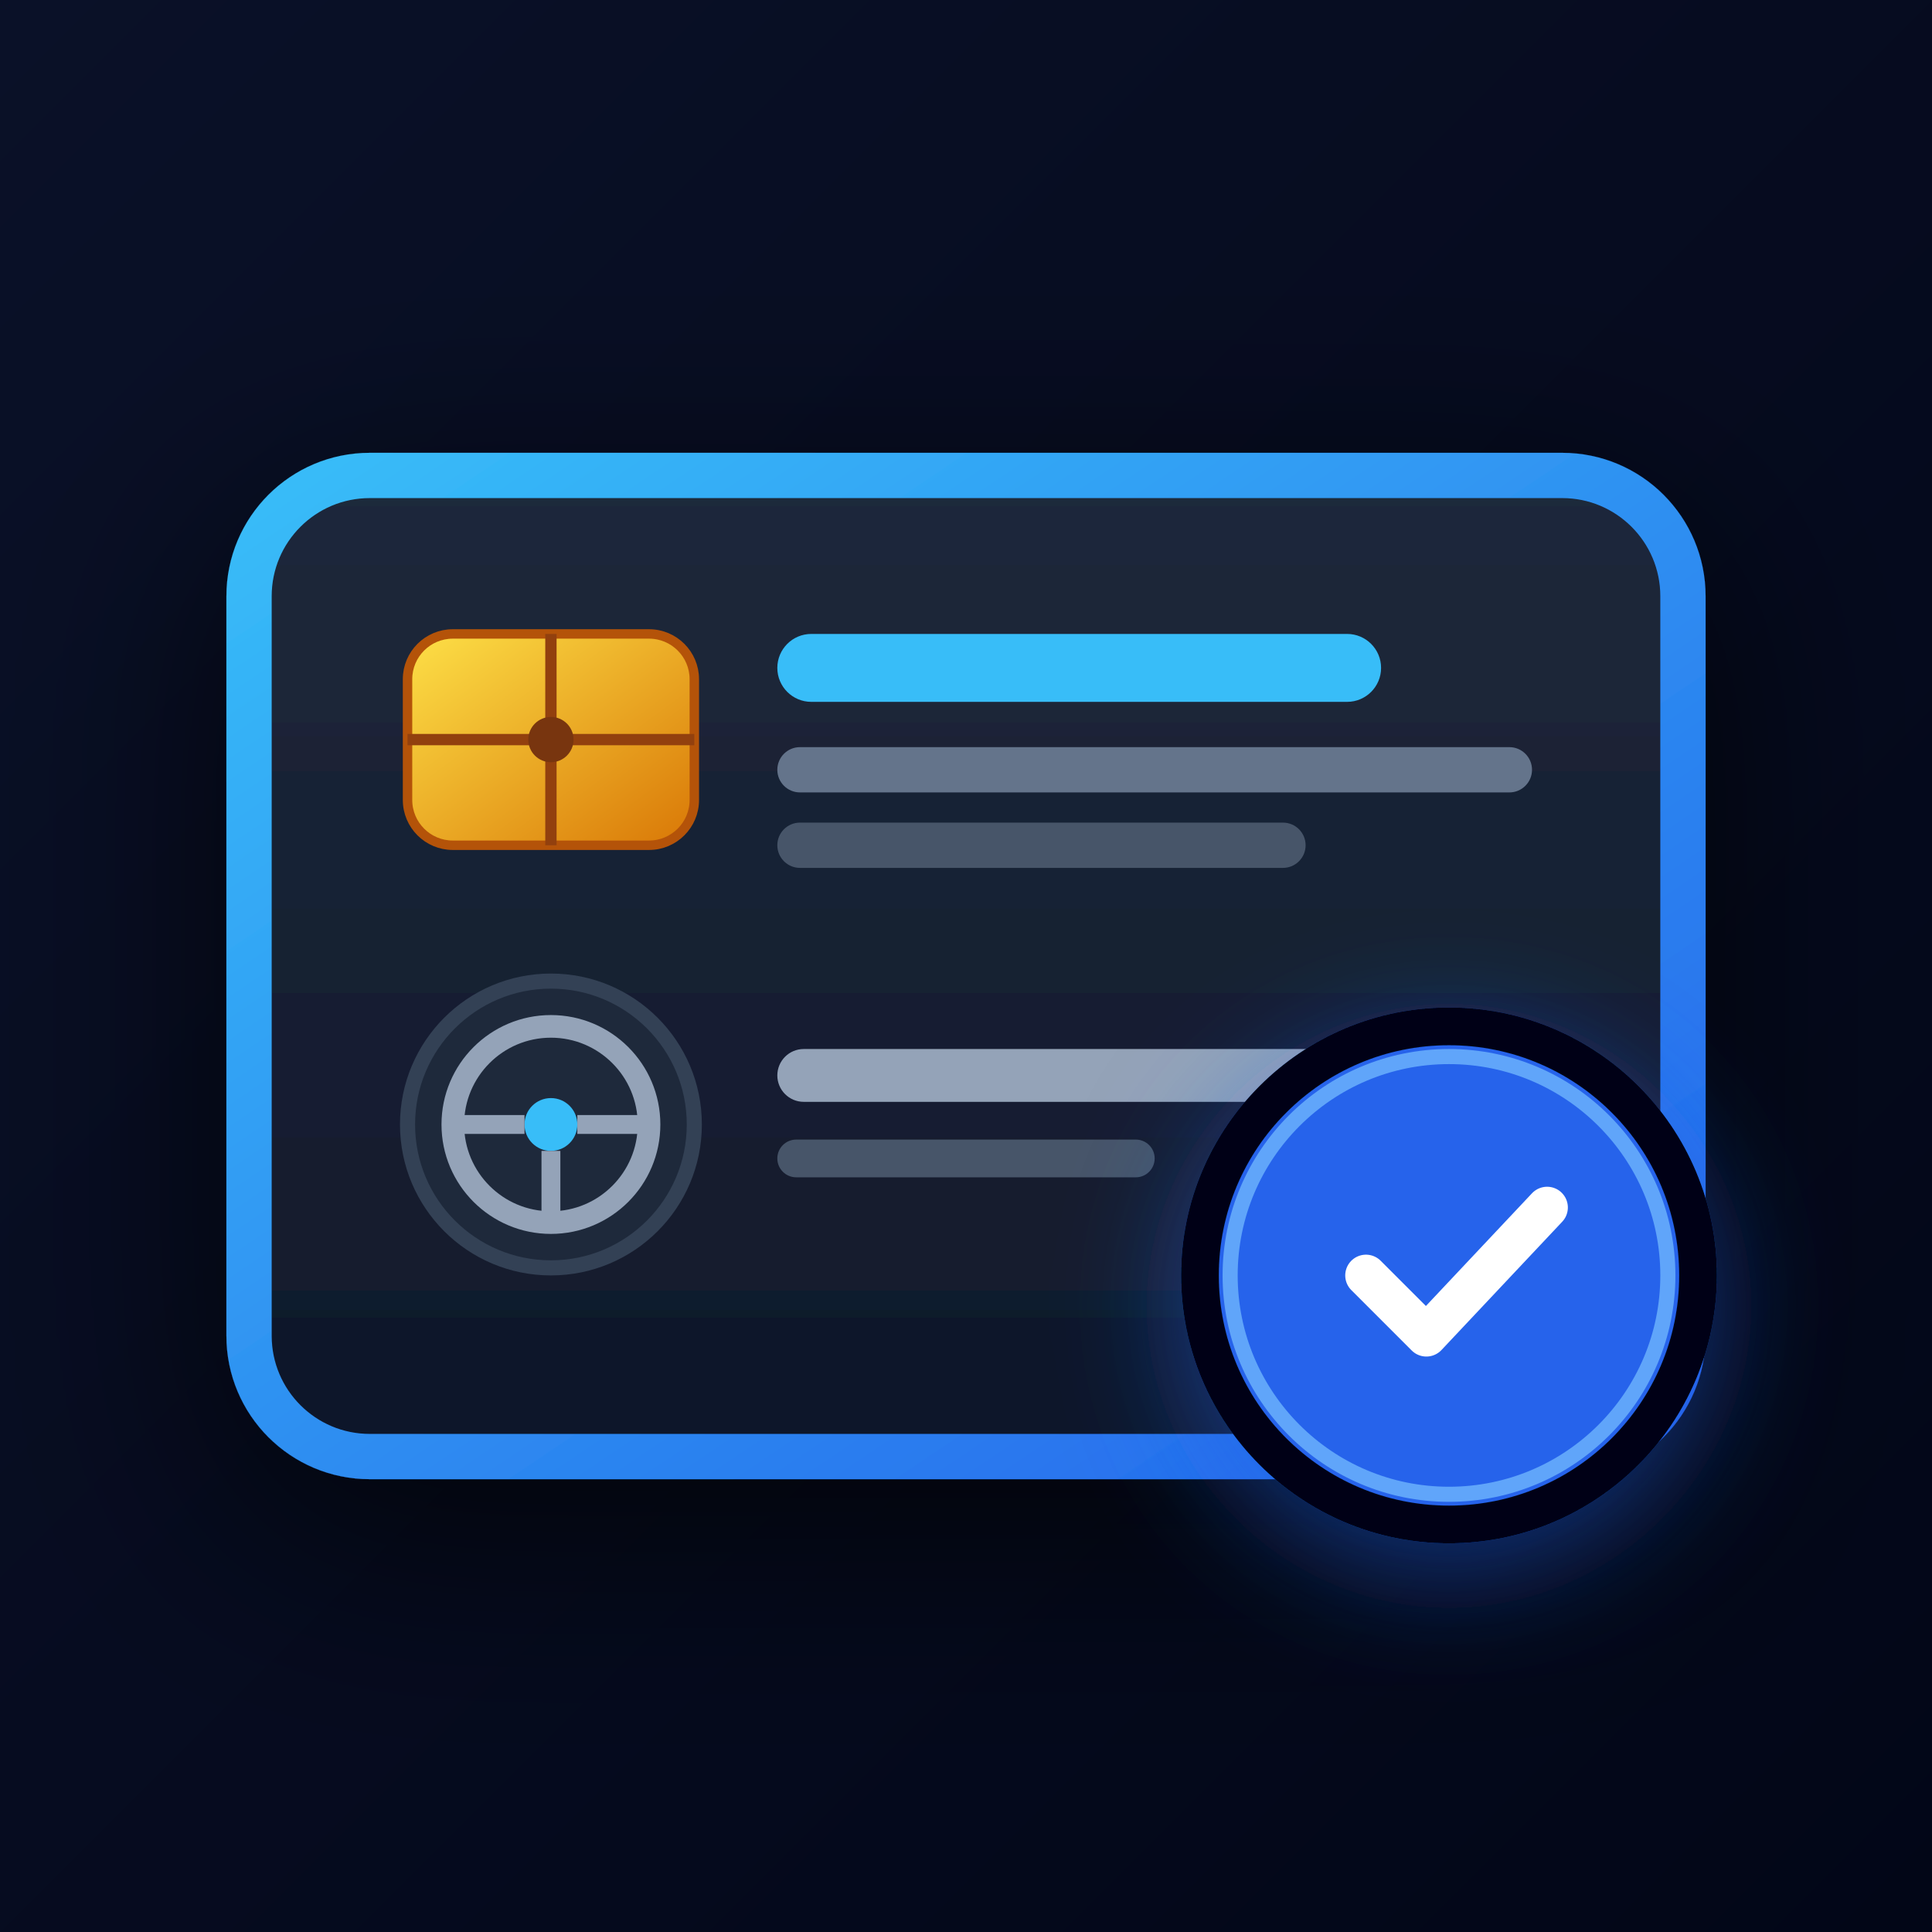
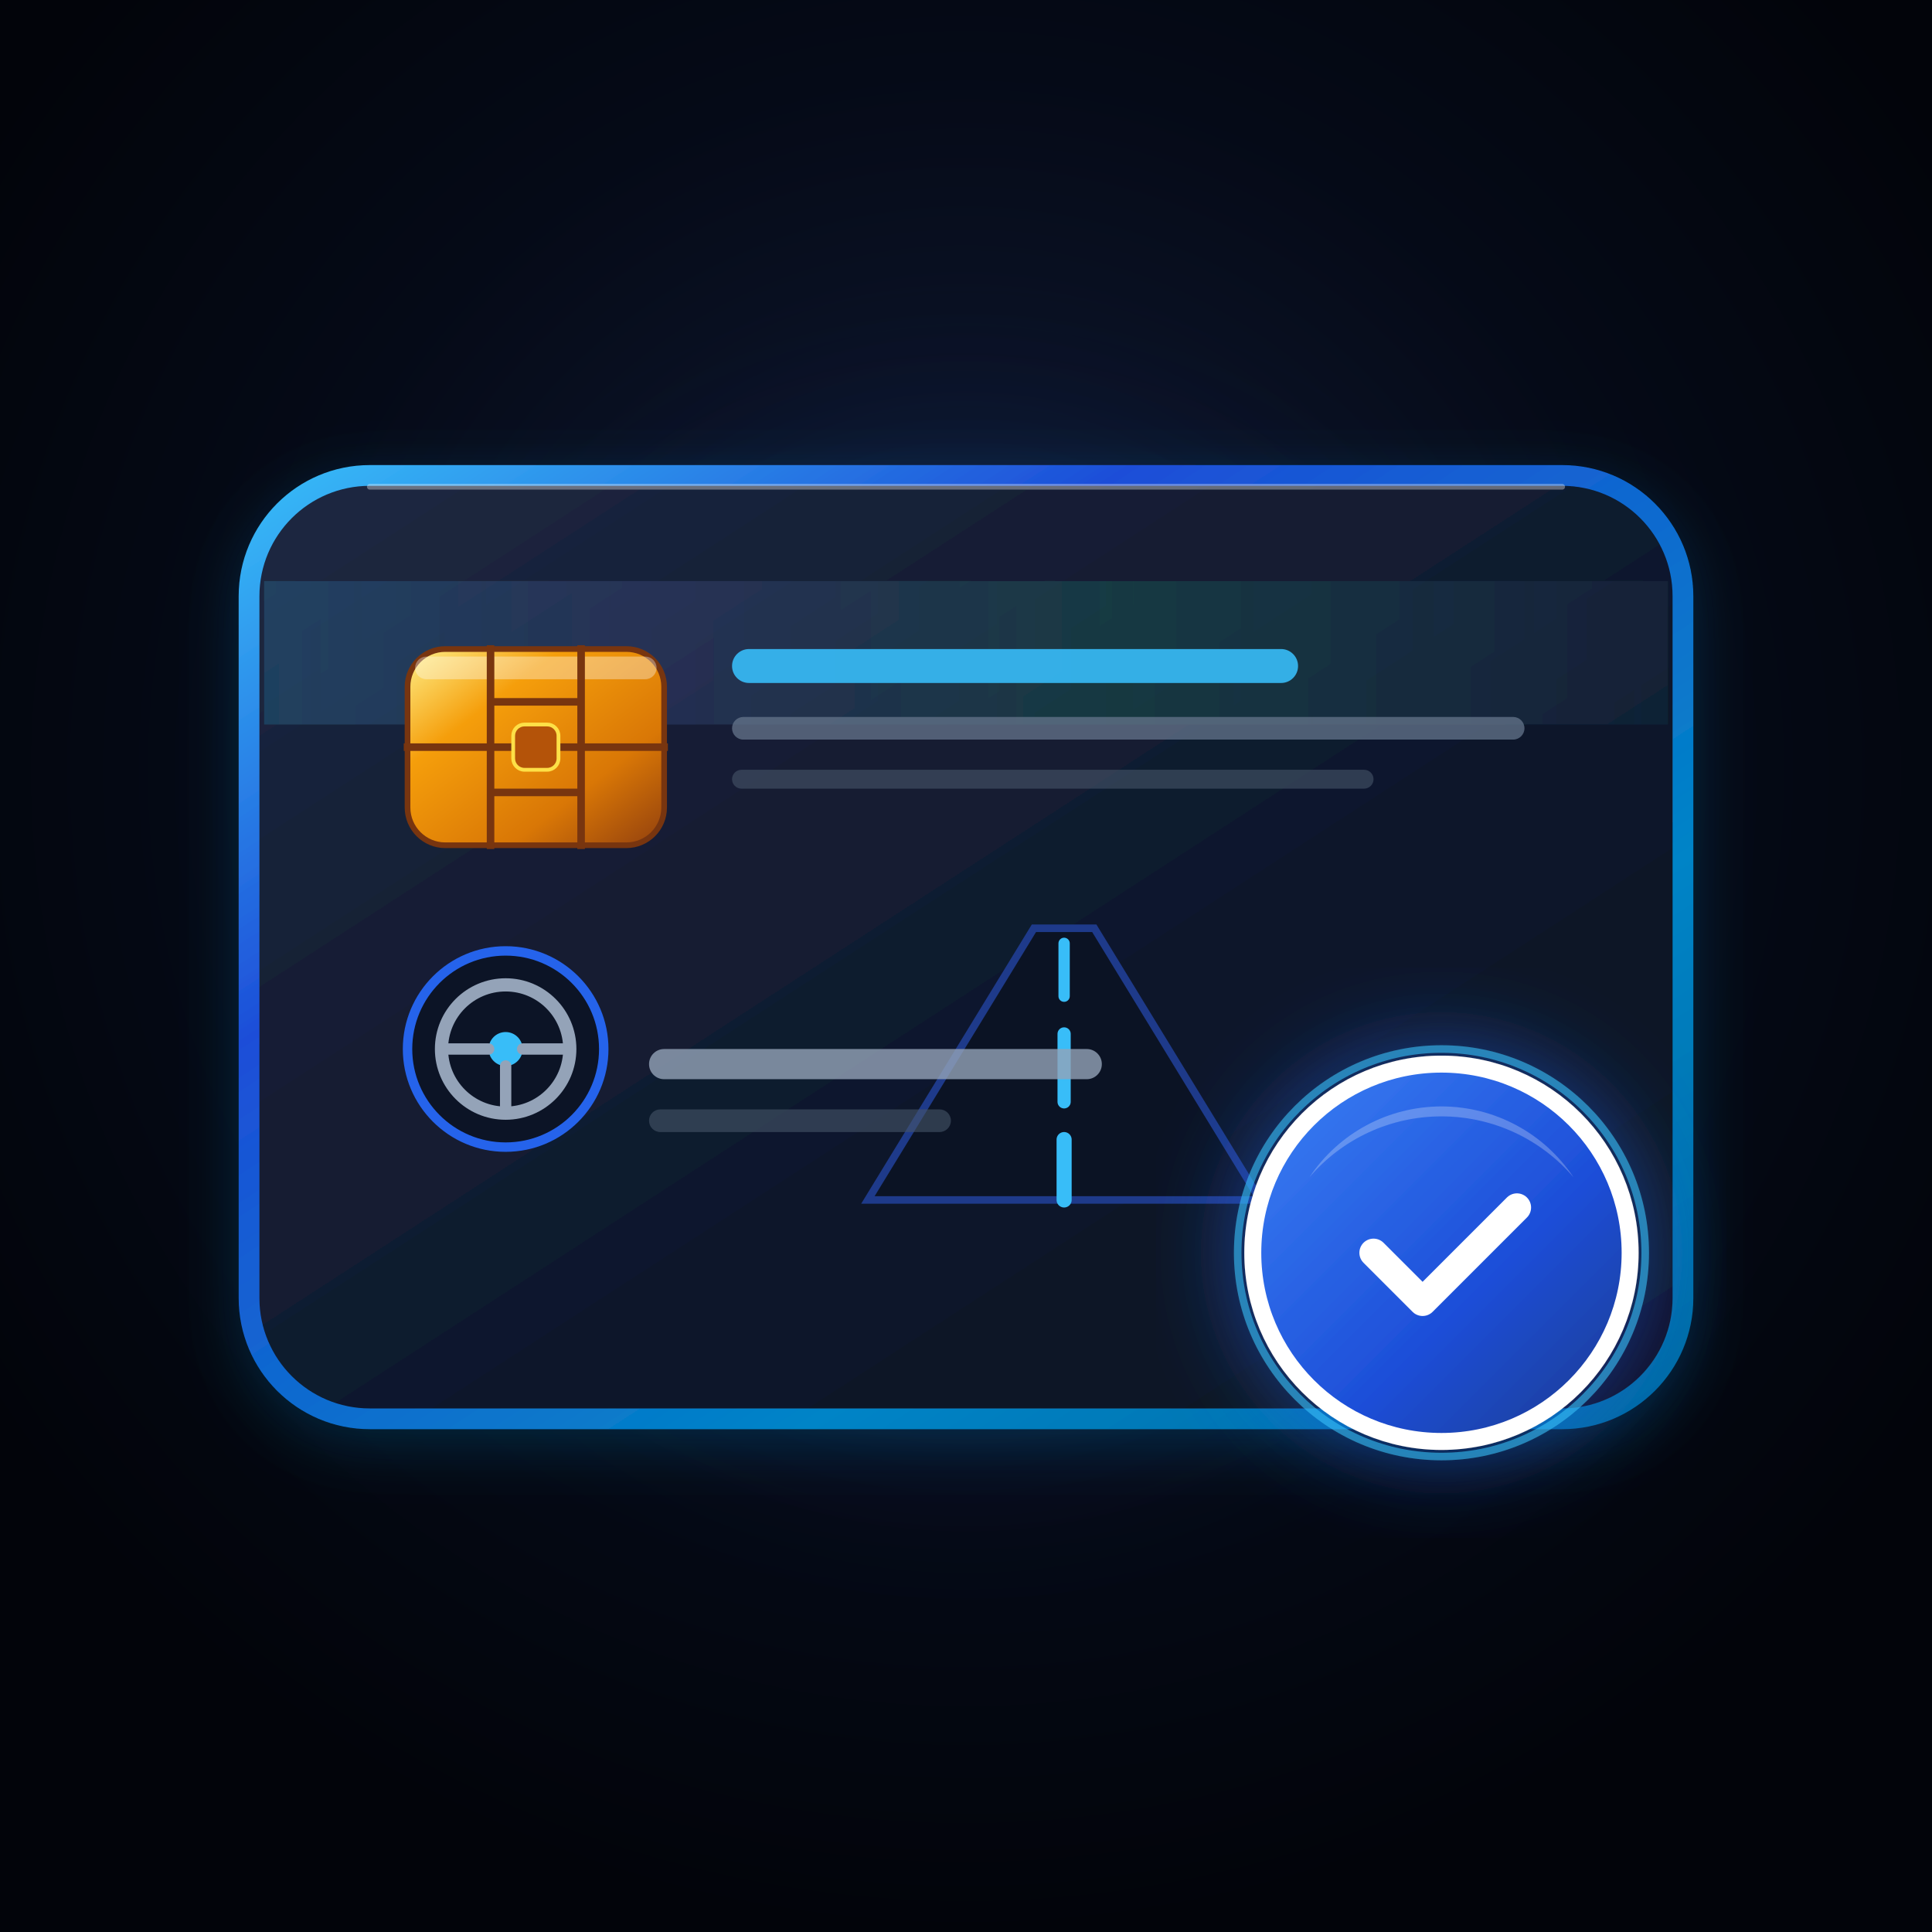
<svg xmlns="http://www.w3.org/2000/svg" viewBox="0 0 512 512" width="512" height="512" preserveAspectRatio="xMidYMid meet">
  <defs>
-     <linearGradient id="bgGrad" x1="0%" y1="0%" x2="100%" y2="100%">
-       <stop offset="0%" stop-color="#0a1128" />
-       <stop offset="100%" stop-color="#020617" />
+     <radialGradient id="canvasGlow" cx="50%" cy="40%" r="60%">
+       <stop offset="0%" stop-color="#111c38" />
+       <stop offset="60%" stop-color="#050a17" />
+       <stop offset="100%" stop-color="#02040a" />
+     </radialGradient>
+     <radialGradient id="ambientHalo" cx="50%" cy="50%" r="50%">
+       <stop offset="0%" stop-color="#0ea5e9" stop-opacity="0.35" />
+       <stop offset="50%" stop-color="#2563eb" stop-opacity="0.15" />
+       <stop offset="100%" stop-color="#020617" stop-opacity="0" />
+     </radialGradient>
+     <linearGradient id="cardSurface" x1="0%" y1="0%" x2="100%" y2="100%">
+       <stop offset="0%" stop-color="#1e2942" />
+       <stop offset="35%" stop-color="#131d33" />
+       <stop offset="100%" stop-color="#0a101f" />
    </linearGradient>
-     <linearGradient id="cardGrad" x1="0%" y1="0%" x2="0%" y2="100%">
-       <stop offset="0%" stop-color="#1e293b" />
-       <stop offset="100%" stop-color="#0f172a" />
+     <linearGradient id="metallicBorder" x1="0%" y1="0%" x2="100%" y2="100%">
+       <stop offset="0%" stop-color="#38bdf8" />
+       <stop offset="30%" stop-color="#1d4ed8" />
+       <stop offset="70%" stop-color="#0284c7" />
+       <stop offset="100%" stop-color="#0369a1" />
    </linearGradient>
-     <linearGradient id="cardBorder" x1="0%" y1="0%" x2="100%" y2="100%">
-       <stop offset="0%" stop-color="#38bdf8" />
-       <stop offset="100%" stop-color="#2563eb" />
+     <linearGradient id="hologramStrip" x1="0%" y1="0%" x2="100%" y2="0%">
+       <stop offset="0%" stop-color="#38bdf8" stop-opacity="0.18" />
+       <stop offset="30%" stop-color="#818cf8" stop-opacity="0.14" />
+       <stop offset="60%" stop-color="#34d399" stop-opacity="0.16" />
+       <stop offset="100%" stop-color="#38bdf8" stop-opacity="0.05" />
    </linearGradient>
-     <linearGradient id="chipGrad" x1="0%" y1="0%" x2="100%" y2="100%">
-       <stop offset="0%" stop-color="#fde047" />
-       <stop offset="100%" stop-color="#d97706" />
+     <linearGradient id="goldPlate" x1="0%" y1="0%" x2="100%" y2="100%">
+       <stop offset="0%" stop-color="#fef08a" />
+       <stop offset="30%" stop-color="#f59e0b" />
+       <stop offset="70%" stop-color="#d97706" />
+       <stop offset="100%" stop-color="#92400e" />
    </linearGradient>
+     <linearGradient id="badgeBody" x1="0%" y1="0%" x2="100%" y2="100%">
+       <stop offset="0%" stop-color="#3b82f6" />
+       <stop offset="60%" stop-color="#1d4ed8" />
+       <stop offset="100%" stop-color="#1e3a8a" />
+     </linearGradient>
+     <filter id="cardShadow" x="-15%" y="-15%" width="130%" height="130%">
+       <feDropShadow dx="0" dy="18" stdDeviation="22" flood-color="#000000" flood-opacity="0.85" />
+       <feDropShadow dx="0" dy="4" stdDeviation="8" flood-color="#0284c7" flood-opacity="0.25" />
+     </filter>
+     <filter id="badgeShadow" x="-20%" y="-20%" width="140%" height="140%">
+       <feDropShadow dx="0" dy="10" stdDeviation="14" flood-color="#000000" flood-opacity="0.9" />
+       <feDropShadow dx="0" dy="0" stdDeviation="12" flood-color="#2563eb" flood-opacity="0.6" />
+     </filter>
  </defs>
-   <rect width="512" height="512" fill="url(#bgGrad)" />
-   <rect x="66" y="126" width="380" height="260" rx="32" fill="url(#cardGrad)" stroke="url(#cardBorder)" stroke-width="12" filter="drop-shadow(0 16px 30px rgba(0, 0, 0, 0.7))" />
-   <rect x="108" y="168" width="76" height="56" rx="12" fill="url(#chipGrad)" stroke="#b45309" stroke-width="2.5" />
-   <line x1="108" y1="196" x2="184" y2="196" stroke="#92400e" stroke-width="3" />
-   <line x1="146" y1="168" x2="146" y2="224" stroke="#92400e" stroke-width="3" />
-   <circle cx="146" cy="196" r="6" fill="#78350f" />
-   <rect x="206" y="168" width="160" height="18" rx="9" fill="#38bdf8" />
-   <rect x="206" y="198" width="200" height="12" rx="6" fill="#64748b" />
-   <rect x="206" y="218" width="140" height="12" rx="6" fill="#475569" />
-   <circle cx="146" cy="298" r="38" fill="#1e293b" stroke="#334155" stroke-width="4" />
-   <circle cx="146" cy="298" r="26" fill="none" stroke="#94a3b8" stroke-width="6" />
-   <circle cx="146" cy="298" r="7" fill="#38bdf8" />
-   <line x1="120" y1="298" x2="139" y2="298" stroke="#94a3b8" stroke-width="5" />
-   <line x1="153" y1="298" x2="172" y2="298" stroke="#94a3b8" stroke-width="5" />
-   <line x1="146" y1="305" x2="146" y2="324" stroke="#94a3b8" stroke-width="5" />
-   <rect x="206" y="278" width="150" height="14" rx="7" fill="#94a3b8" />
-   <rect x="206" y="302" width="100" height="10" rx="5" fill="#475569" />
-   <circle cx="384" cy="338" r="66" fill="#2563eb" stroke="#020617" stroke-width="10" filter="drop-shadow(0 8px 16px rgba(37, 99, 235, 0.5))" />
-   <circle cx="384" cy="338" r="58" fill="none" stroke="#60a5fa" stroke-width="4" />
-   <path d="M362 338 L378 354 L410 320" fill="none" stroke="#ffffff" stroke-width="11" stroke-linecap="round" stroke-linejoin="round" />
+   <rect width="512" height="512" fill="url(#canvasGlow)" />
+   <circle cx="256" cy="250" r="180" fill="url(#ambientHalo)" />
+   <g filter="url(#cardShadow)">
+     <rect x="66" y="126" width="380" height="250" rx="32" fill="url(#cardSurface)" stroke="url(#metallicBorder)" stroke-width="5.5" />
+     <path d="M 98 129 L 414 129" stroke="#ffffff" stroke-width="1.5" stroke-linecap="round" stroke-opacity="0.35" />
+     <rect x="70" y="154" width="372" height="38" fill="url(#hologramStrip)" />
+   </g>
+   <g transform="translate(108, 172)">
+     <rect width="68" height="52" rx="10" fill="url(#goldPlate)" stroke="#78350f" stroke-width="1.5" />
+     <rect x="2" y="2" width="64" height="6" rx="3" fill="#ffffff" fill-opacity="0.35" />
+     <path d="M 0 26 L 68 26 M 22 0 L 22 52 M 46 0 L 46 52 M 22 14 L 46 14 M 22 38 L 46 38" fill="none" stroke="#78350f" stroke-width="2" stroke-linecap="square" />
+     <rect x="28" y="20" width="12" height="12" rx="3" fill="#b45309" stroke="#fde047" stroke-width="1" />
+   </g>
+   <rect x="194" y="172" width="150" height="9" rx="4.5" fill="#38bdf8" fill-opacity="0.9" />
+   <rect x="194" y="190" width="210" height="6" rx="3" fill="#64748b" fill-opacity="0.75" />
+   <rect x="194" y="204" width="170" height="5" rx="2.5" fill="#475569" fill-opacity="0.6" />
+   <path d="M 230 318 L 274 246 L 290 246 L 334 318 Z" fill="#0b1324" stroke="#1e3a8a" stroke-width="2" />
+   <line x1="282" y1="250" x2="282" y2="264" stroke="#38bdf8" stroke-width="3" stroke-linecap="round" />
+   <line x1="282" y1="274" x2="282" y2="292" stroke="#38bdf8" stroke-width="3.5" stroke-linecap="round" />
+   <line x1="282" y1="302" x2="282" y2="318" stroke="#38bdf8" stroke-width="4" stroke-linecap="round" />
+   <g transform="translate(108, 252)">
+     <circle cx="26" cy="26" r="26" fill="#0c1426" stroke="#2563eb" stroke-width="2.5" />
+     <circle cx="26" cy="26" r="17" fill="none" stroke="#94a3b8" stroke-width="3.5" />
+     <circle cx="26" cy="26" r="4.5" fill="#38bdf8" />
+     <line x1="9" y1="26" x2="21.5" y2="26" stroke="#94a3b8" stroke-width="3" stroke-linecap="round" />
+     <line x1="30.5" y1="26" x2="43" y2="26" stroke="#94a3b8" stroke-width="3" stroke-linecap="round" />
+     <line x1="26" y1="30.5" x2="26" y2="43" stroke="#94a3b8" stroke-width="3" stroke-linecap="round" />
+   </g>
+   <rect x="172" y="278" width="120" height="8" rx="4" fill="#94a3b8" fill-opacity="0.8" />
+   <rect x="172" y="294" width="80" height="6" rx="3" fill="#475569" fill-opacity="0.6" />
+   <g transform="translate(382, 332)" filter="url(#badgeShadow)">
+     <circle cx="0" cy="0" r="54" fill="none" stroke="#38bdf8" stroke-width="2" stroke-opacity="0.6" />
+     <circle cx="0" cy="0" r="50" fill="url(#badgeBody)" stroke="#ffffff" stroke-width="4.5" />
+     <path d="M -35 -20 A 42 42 0 0 1 35 -20 A 46 46 0 0 0 -35 -20 Z" fill="#ffffff" fill-opacity="0.25" />
+     <path d="M -18 0 L -5 13 L 20 -12" fill="none" stroke="#ffffff" stroke-width="7.5" stroke-linecap="round" stroke-linejoin="round" />
+   </g>
</svg>
